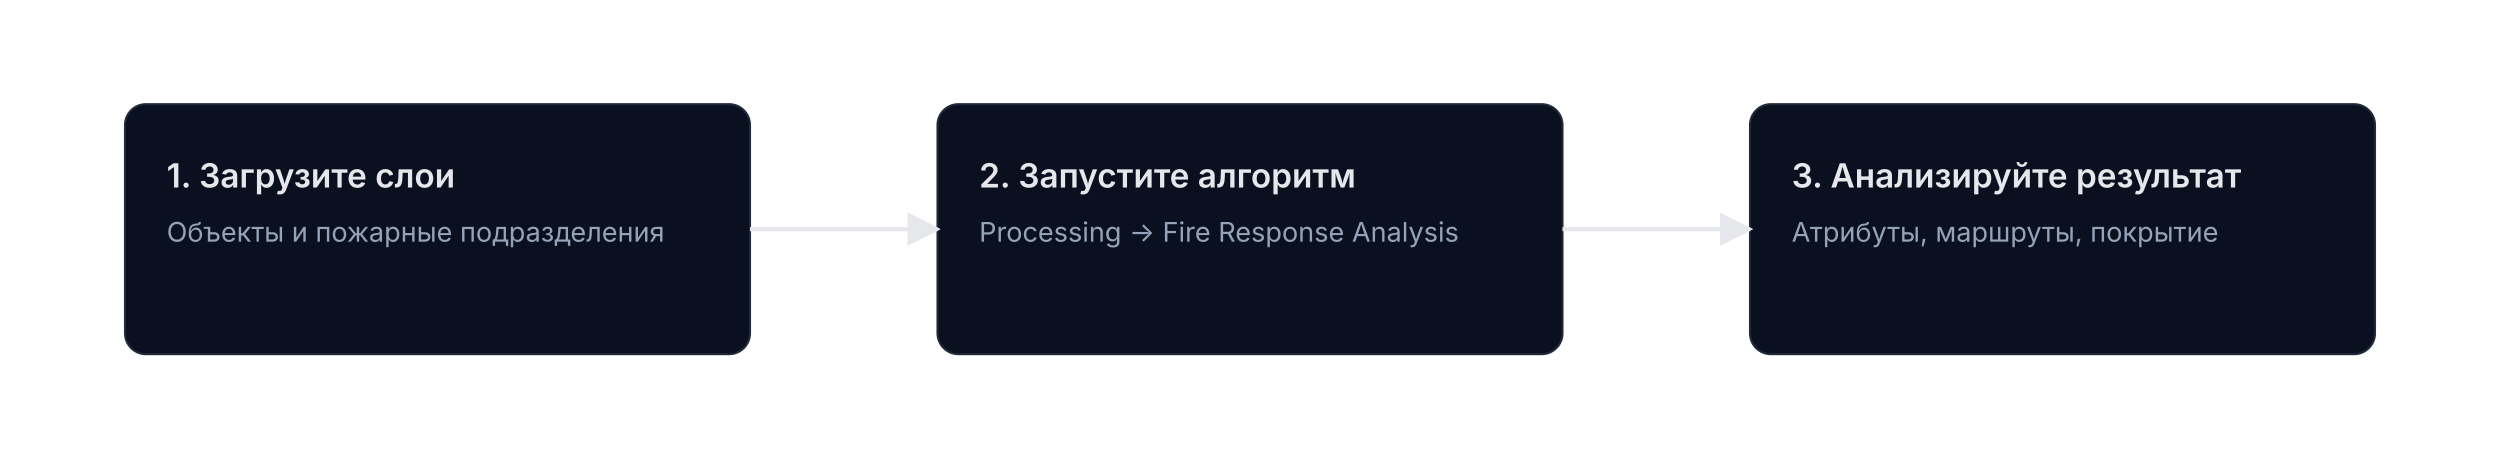
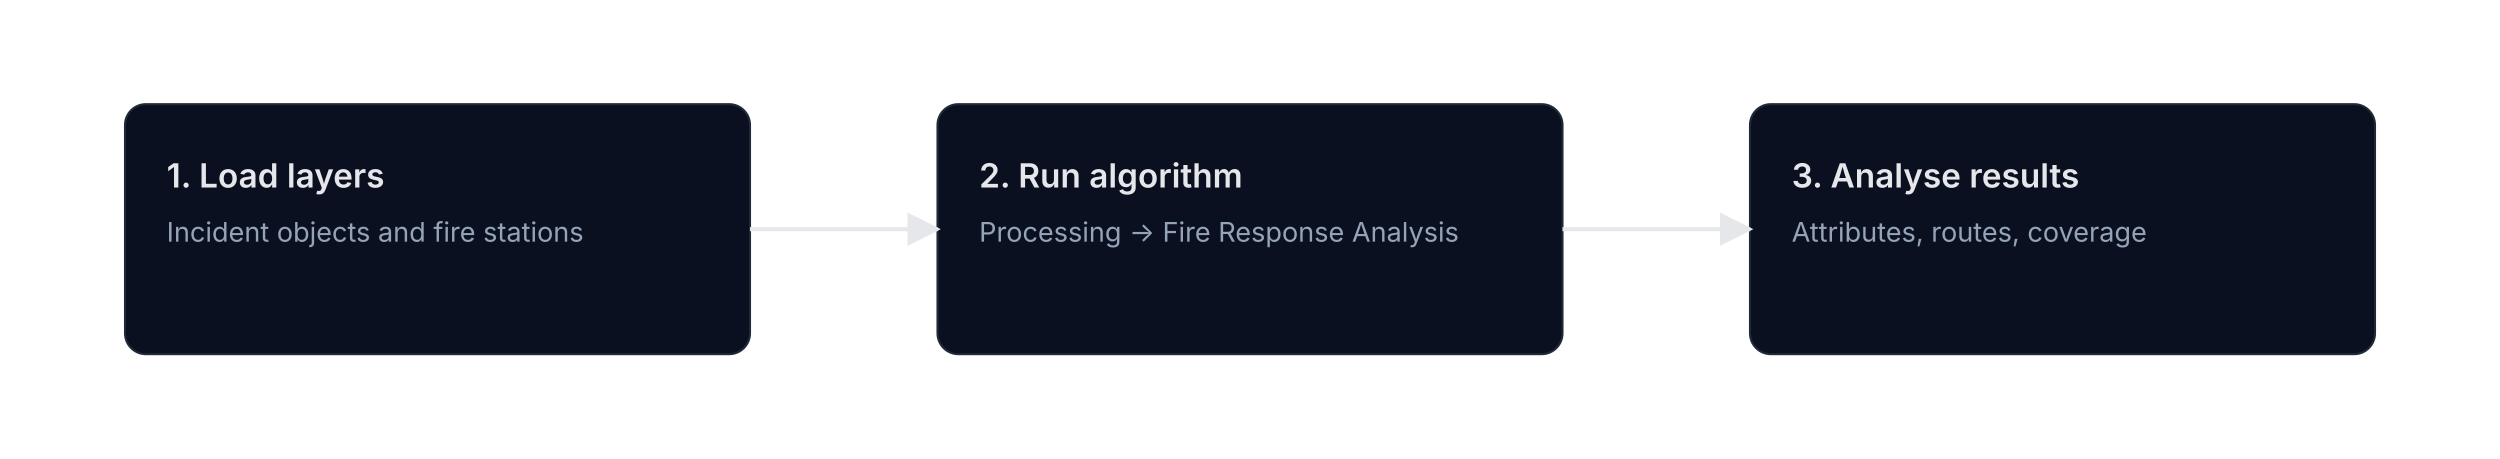
<svg xmlns="http://www.w3.org/2000/svg" width="1200" height="220" viewBox="0 0 1200 220" role="img" aria-labelledby="title desc">
  <defs>
    <style>
      .b{fill:#0b1020;stroke:#1f2937;stroke-width:1}
      .h{font:600 16px Inter,Segoe UI,Arial;fill:#e5e7eb}
      .t{font:400 13px Inter,Segoe UI,Arial;fill:#94a3b8}
      .a{stroke:#e5e7eb;stroke-width:2;marker-end:url(#m)}
    </style>
    <marker id="m" viewBox="0 0 10 10" refX="9" refY="5" markerWidth="8" markerHeight="8" orient="auto">
      <path d="M 0 0 L 10 5 L 0 10 z" fill="#e5e7eb" />
    </marker>
  </defs>
  <rect class="b" x="60" y="50" width="300" height="120" rx="10" />
-   <text x="80" y="90" class="h">1. Загрузите слои</text>
-   <text x="80" y="116" class="t">Объекты и пожарные подразделения</text>
+   <text x="80" y="90" class="h">1. Load layers</text>
+   <text x="80" y="116" class="t">Incident objects and fire stations</text>
  <rect class="b" x="450" y="50" width="300" height="120" rx="10" />
-   <text x="470" y="90" class="h">2. Запустите алгоритм</text>
+   <text x="470" y="90" class="h">2. Run algorithm</text>
  <text x="470" y="116" class="t">Processing → Fire Response Analysis</text>
  <rect class="b" x="840" y="50" width="300" height="120" rx="10" />
-   <text x="860" y="90" class="h">3. Анализируйте результат</text>
-   <text x="860" y="116" class="t">Атрибуты, маршруты, покрытие</text>
+   <text x="860" y="90" class="h">3. Analyse results</text>
+   <text x="860" y="116" class="t">Attributes, routes, coverage</text>
  <line class="a" x1="360" y1="110" x2="450" y2="110" />
  <line class="a" x1="750" y1="110" x2="840" y2="110" />
</svg>
